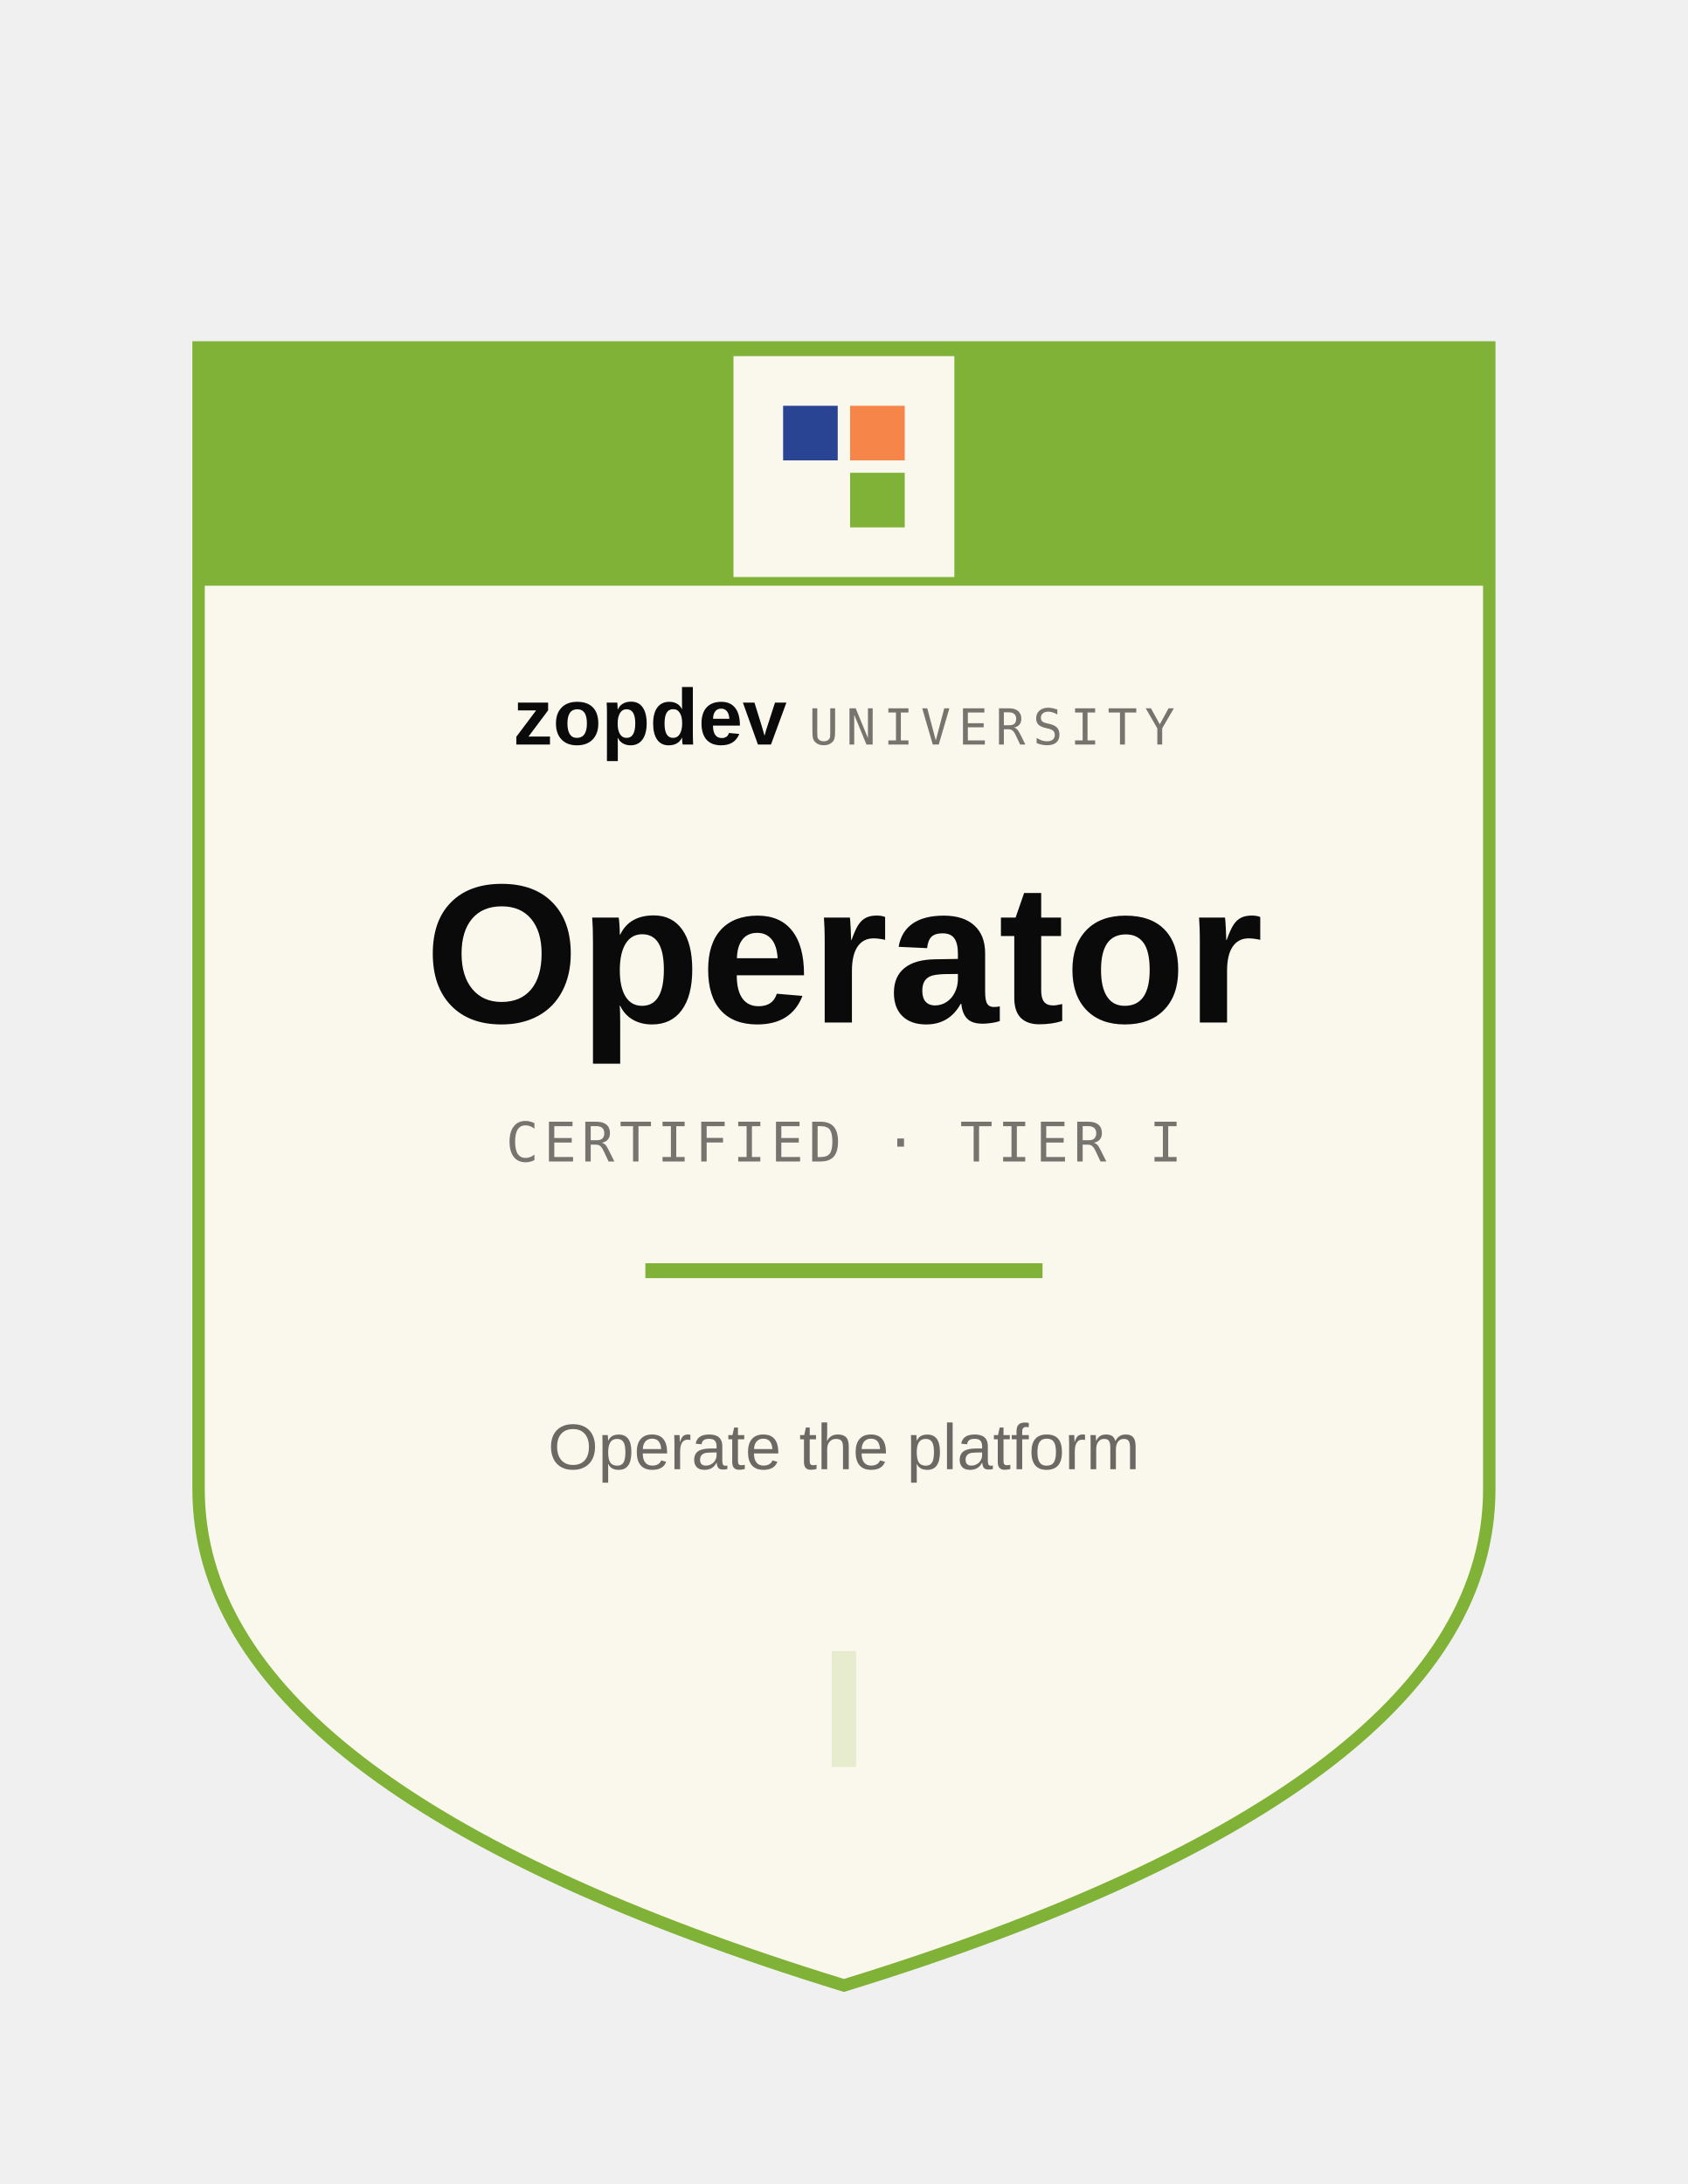
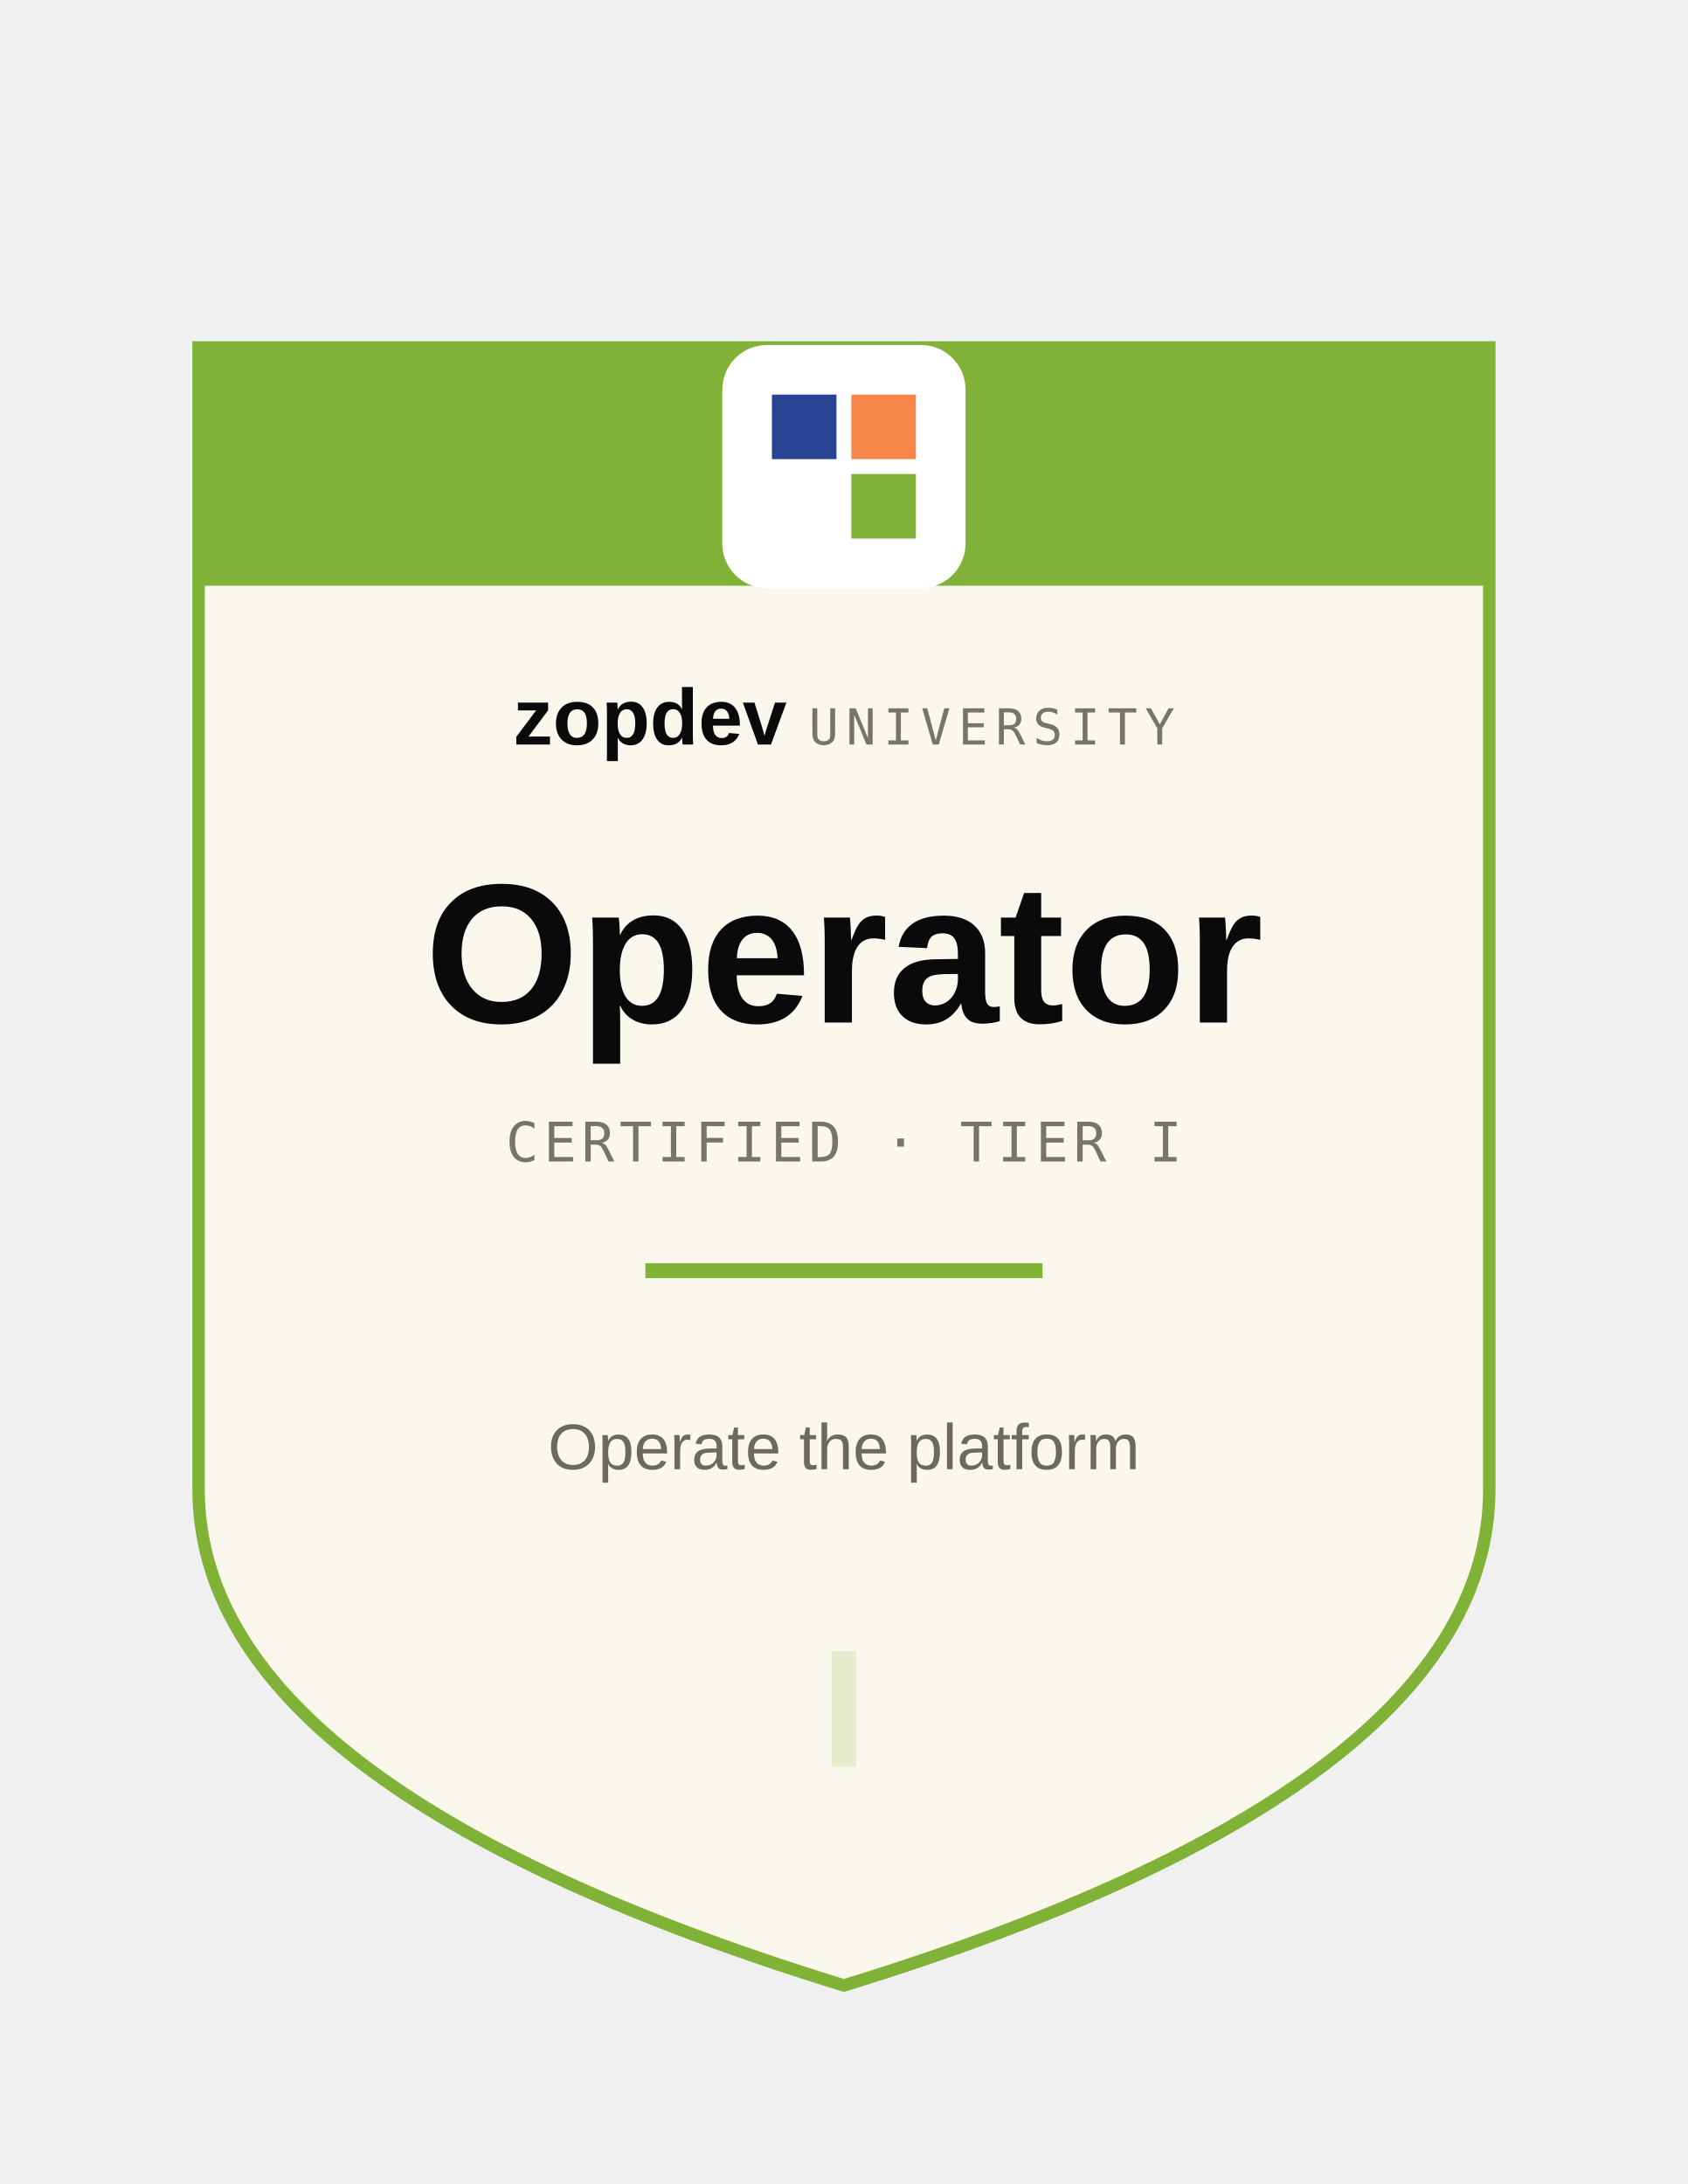
<svg xmlns="http://www.w3.org/2000/svg" width="340" height="440" class="cert-badge-svg" viewBox="0 0 340 440" role="img" aria-label="ZopDev Certified: Operator badge">
  <path d="M40,70 L300,70 L300,300 Q300,360 170,400 Q40,360 40,300 Z" fill="#FAF7EC" stroke="#7FB236" stroke-width="2.5" />
  <path d="M40,70 L300,70 L300,118 L40,118 Z" fill="#7FB236" />
-   <rect x="147.75" y="71.75" width="44.5" height="44.5" fill="#FAF7EC" />
-   <g transform="translate(157.75,81.75)">
-     <rect x="0" y="0" width="11" height="11" fill="#2A4494" />
-     <rect x="13.5" y="0" width="11" height="11" fill="#F58549" />
-     <rect x="13.5" y="13.5" width="11" height="11" fill="#7FB236" />
-   </g>
+   <rect x="145.5" y="69.5" width="49" height="49" rx="9" fill="#FFFFFF" />
+   <rect x="155.5" y="79.5" width="13" height="13" fill="#2A4494" />
+   <rect x="171.5" y="79.5" width="13" height="13" fill="#F58549" />
+   <rect x="171.5" y="95.5" width="13" height="13" fill="#7FB236" />
  <text x="170" y="150" text-anchor="middle" font-family="'Space Grotesk','Helvetica Neue',Arial,sans-serif" font-size="16" font-weight="700" fill="#0A0A0A">zopdev <tspan font-family="'JetBrains Mono','SF Mono',Menlo,monospace" font-size="10" font-weight="400" letter-spacing="1.5" fill="#0A0A0A" fill-opacity="0.55">UNIVERSITY</tspan>
  </text>
  <text x="170" y="206" text-anchor="middle" font-family="'Space Grotesk','Helvetica Neue',Arial,sans-serif" font-size="40" font-weight="700" fill="#0A0A0A">Operator</text>
  <text x="170" y="234" text-anchor="middle" font-family="'JetBrains Mono','SF Mono',Menlo,monospace" font-size="11" letter-spacing="1" fill="#0A0A0A" fill-opacity="0.55">CERTIFIED · TIER I</text>
  <line x1="130" y1="256" x2="210" y2="256" stroke="#7FB236" stroke-width="3" />
  <text x="170" y="296" text-anchor="middle" font-family="'Space Grotesk','Helvetica Neue',Arial,sans-serif" font-size="13" fill="#0A0A0A" fill-opacity="0.6">Operate the platform</text>
  <text x="170" y="356" text-anchor="middle" font-family="'Space Grotesk','Helvetica Neue',Arial,sans-serif" font-size="34" font-weight="700" fill="#7FB236" fill-opacity="0.16">I</text>
</svg>
